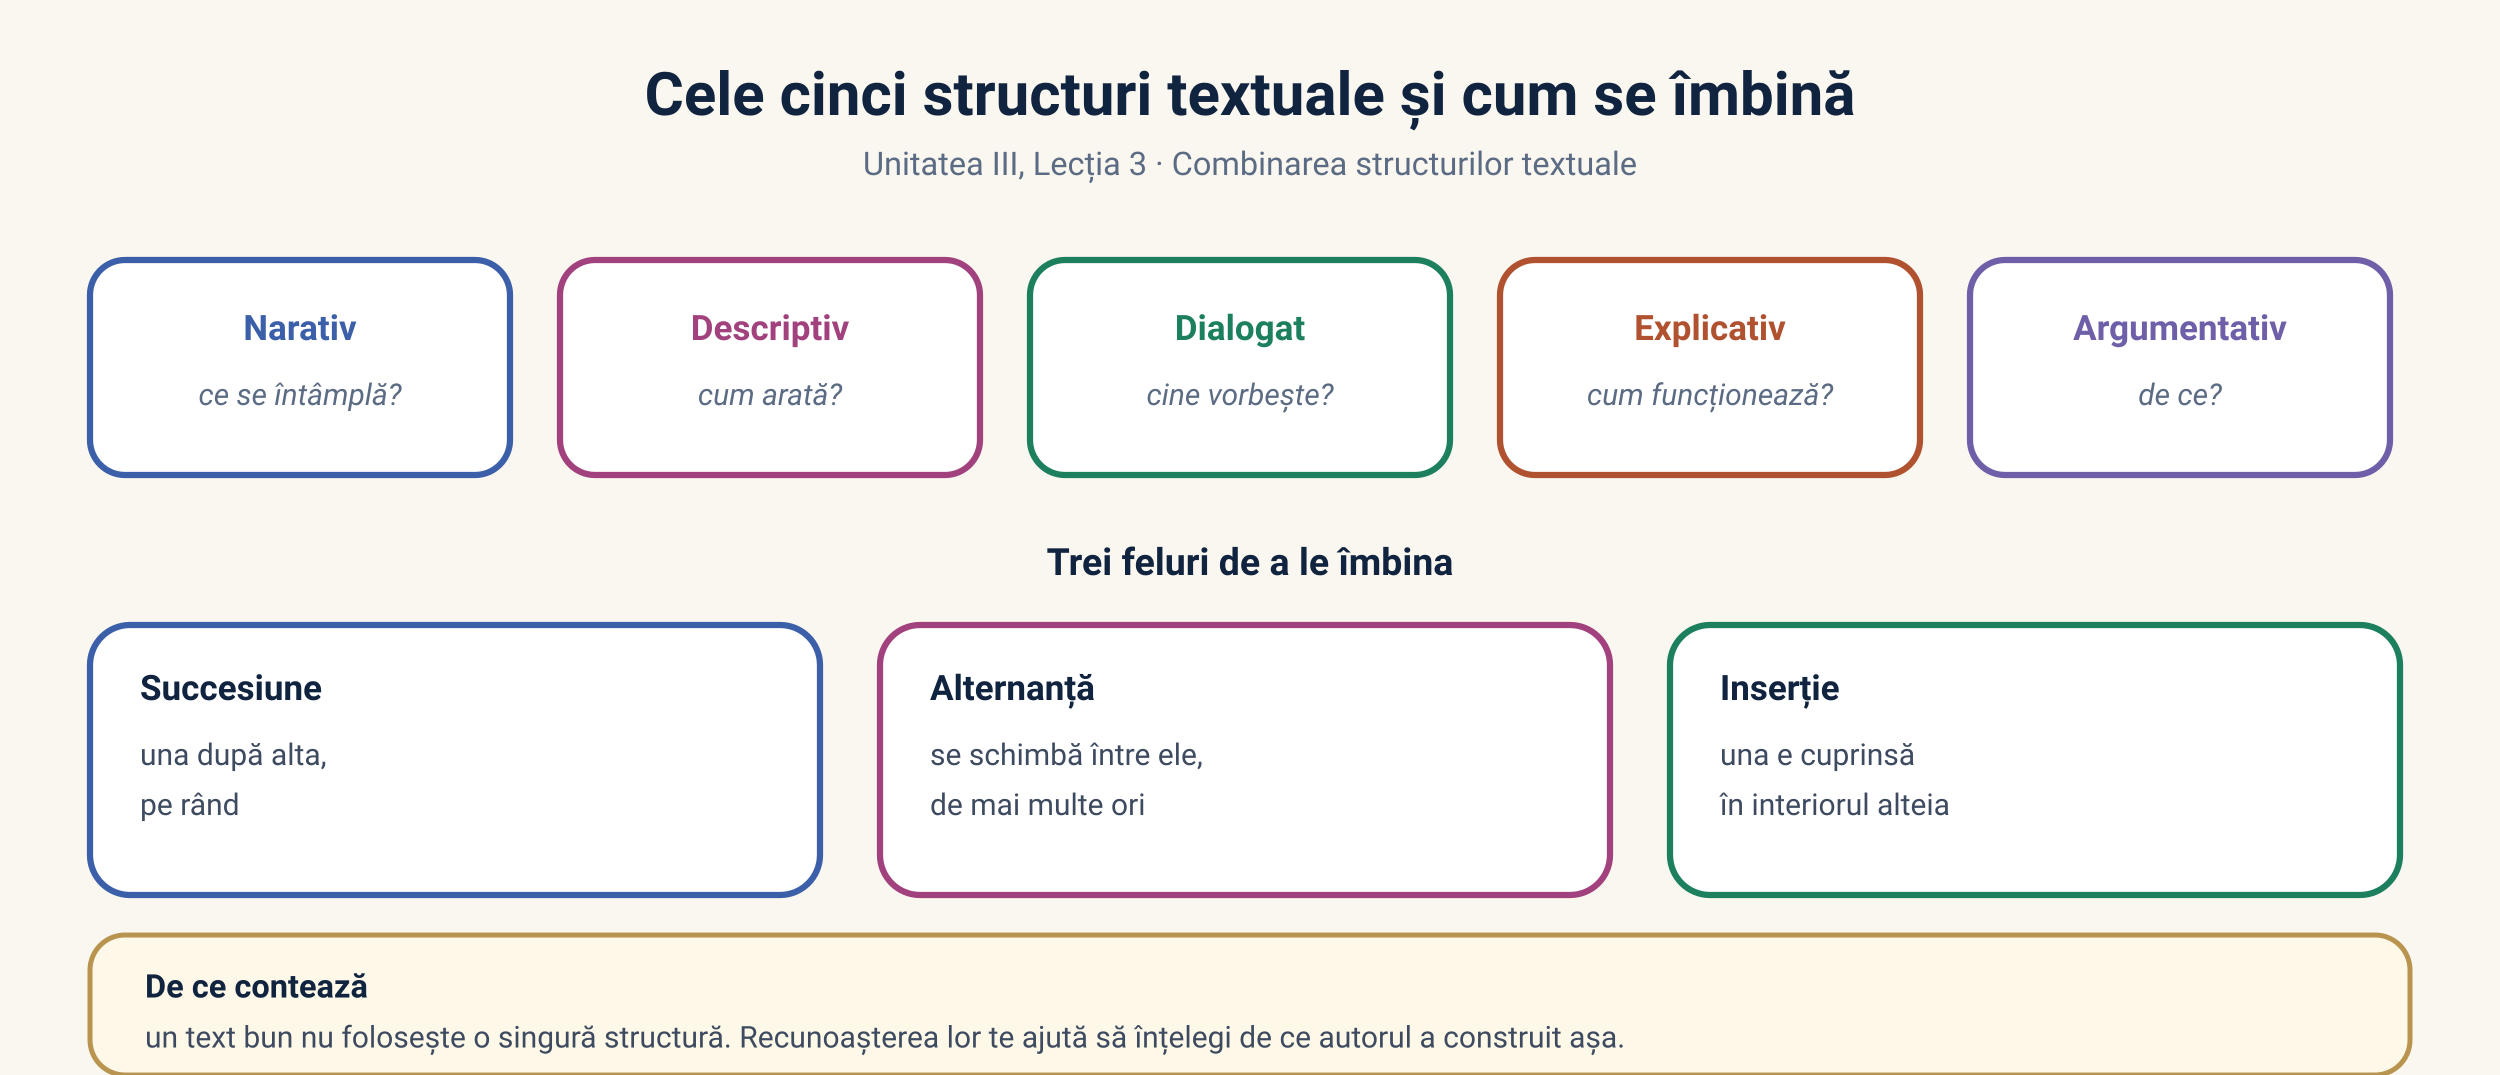
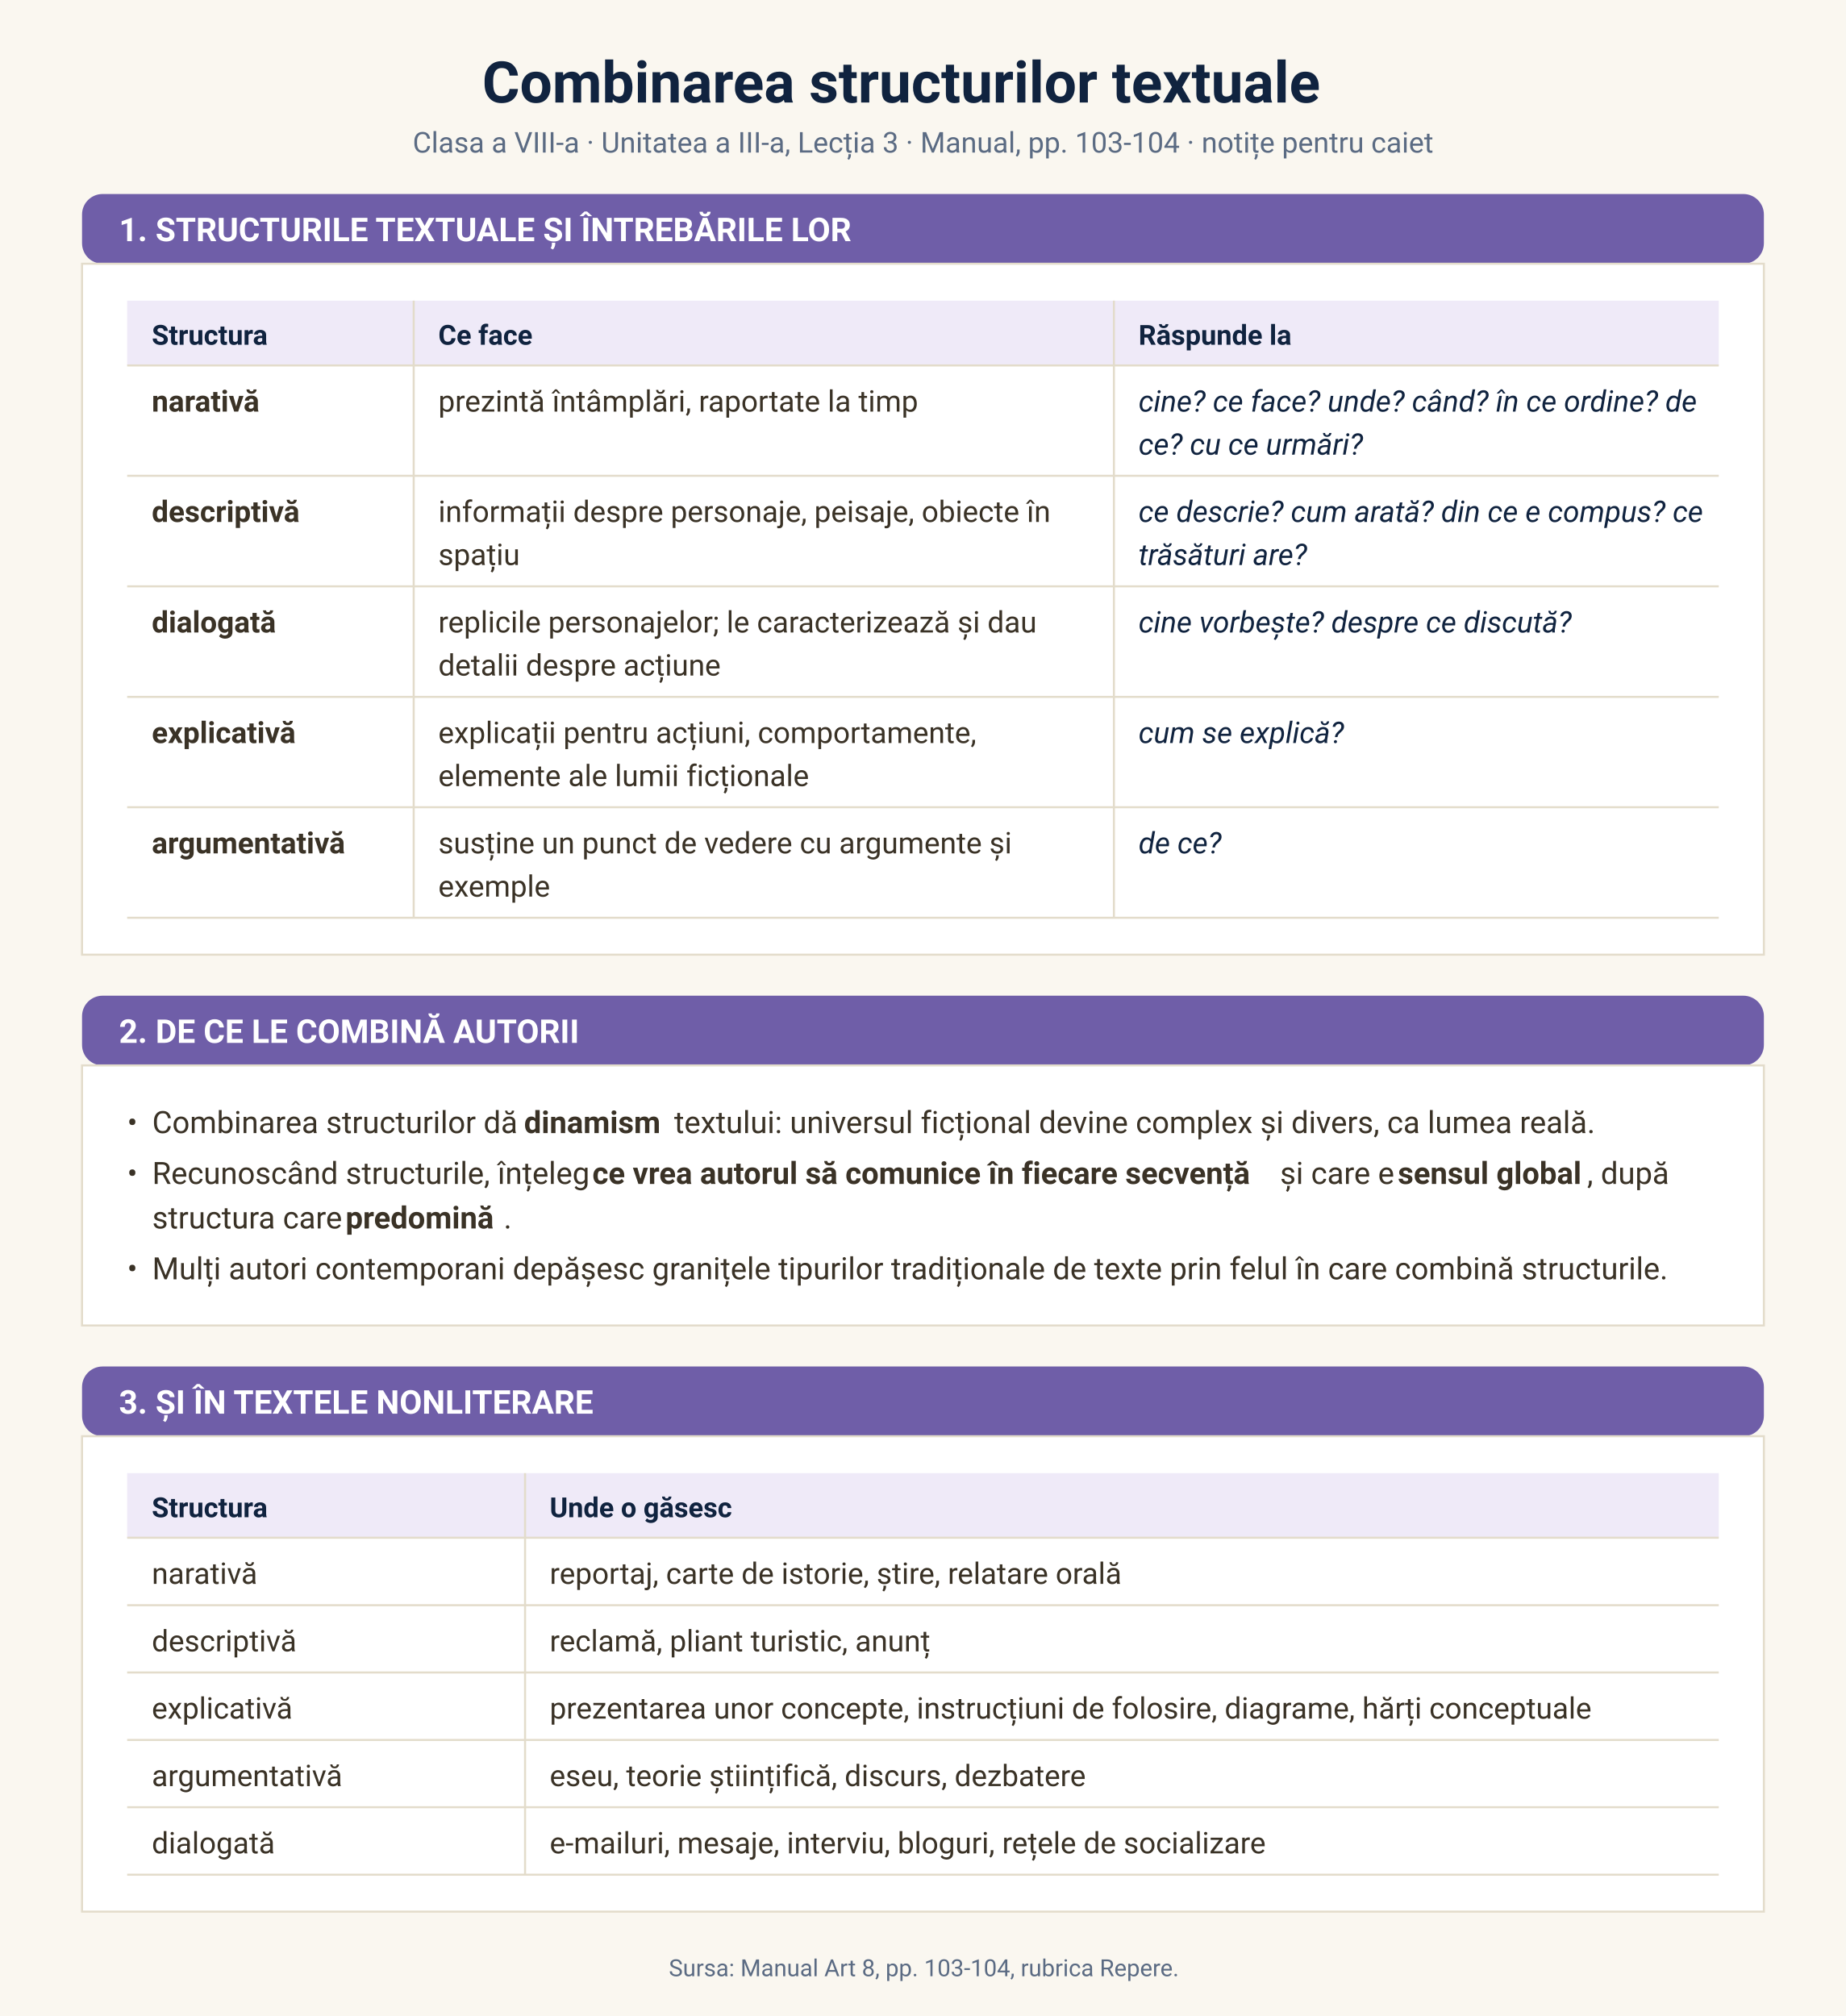
- <svg xmlns="http://www.w3.org/2000/svg" viewBox="0 0 1000 430" font-family="'Segoe UI', 'Plus Jakarta Sans', -apple-system, Roboto, sans-serif">
-   <rect width="1000" height="430" fill="#faf7f0" />
-   <text x="500" y="46" text-anchor="middle" font-size="24" font-weight="700" fill="#10233f">Cele cinci structuri textuale și cum se îmbină</text>
-   <text x="500" y="70" text-anchor="middle" font-size="13" fill="#5b6b83">Unitatea III, Lecția 3 · Combinarea structurilor textuale</text>
-   <rect x="36" y="104" width="168" height="86" rx="14" fill="#ffffff" stroke="#3b5fa8" stroke-width="2.5" />
-   <text x="120" y="136" text-anchor="middle" font-size="14" font-weight="700" fill="#3b5fa8">Narativ</text>
-   <text x="120" y="162" text-anchor="middle" font-size="12" font-style="italic" fill="#5b6b83">ce se întâmplă?</text>
-   <rect x="224" y="104" width="168" height="86" rx="14" fill="#ffffff" stroke="#a1417e" stroke-width="2.5" />
-   <text x="308" y="136" text-anchor="middle" font-size="14" font-weight="700" fill="#a1417e">Descriptiv</text>
-   <text x="308" y="162" text-anchor="middle" font-size="12" font-style="italic" fill="#5b6b83">cum arată?</text>
-   <rect x="412" y="104" width="168" height="86" rx="14" fill="#ffffff" stroke="#1c7f5e" stroke-width="2.5" />
-   <text x="496" y="136" text-anchor="middle" font-size="14" font-weight="700" fill="#1c7f5e">Dialogat</text>
-   <text x="496" y="162" text-anchor="middle" font-size="12" font-style="italic" fill="#5b6b83">cine vorbește?</text>
-   <rect x="600" y="104" width="168" height="86" rx="14" fill="#ffffff" stroke="#b0512f" stroke-width="2.5" />
-   <text x="684" y="136" text-anchor="middle" font-size="14" font-weight="700" fill="#b0512f">Explicativ</text>
-   <text x="684" y="162" text-anchor="middle" font-size="12" font-style="italic" fill="#5b6b83">cum funcționează?</text>
-   <rect x="788" y="104" width="168" height="86" rx="14" fill="#ffffff" stroke="#6f5ea8" stroke-width="2.5" />
-   <text x="872" y="136" text-anchor="middle" font-size="14" font-weight="700" fill="#6f5ea8">Argumentativ</text>
-   <text x="872" y="162" text-anchor="middle" font-size="12" font-style="italic" fill="#5b6b83">de ce?</text>
-   <text x="500" y="230" text-anchor="middle" font-size="15" font-weight="700" fill="#10233f">Trei feluri de a le îmbina</text>
-   <rect x="36" y="250" width="292" height="108" rx="16" fill="#ffffff" stroke="#3b5fa8" stroke-width="2.5" />
-   <text x="56" y="280" font-size="14" font-weight="700" fill="#10233f">Succesiune</text>
-   <text x="56" y="306" font-size="12" fill="#3d4a5f">una după alta,</text>
-   <text x="56" y="326" font-size="12" fill="#3d4a5f">pe rând</text>
-   <rect x="352" y="250" width="292" height="108" rx="16" fill="#ffffff" stroke="#a1417e" stroke-width="2.5" />
-   <text x="372" y="280" font-size="14" font-weight="700" fill="#10233f">Alternanță</text>
-   <text x="372" y="306" font-size="12" fill="#3d4a5f">se schimbă între ele,</text>
-   <text x="372" y="326" font-size="12" fill="#3d4a5f">de mai multe ori</text>
-   <rect x="668" y="250" width="292" height="108" rx="16" fill="#ffffff" stroke="#1c7f5e" stroke-width="2.5" />
-   <text x="688" y="280" font-size="14" font-weight="700" fill="#10233f">Inserție</text>
-   <text x="688" y="306" font-size="12" fill="#3d4a5f">una e cuprinsă</text>
-   <text x="688" y="326" font-size="12" fill="#3d4a5f">în interiorul alteia</text>
-   <rect x="36" y="374" width="928" height="56" rx="14" fill="#fef8e9" stroke="#b8944f" stroke-width="2" />
-   <text x="58" y="399" font-size="13" font-weight="700" fill="#10233f">De ce contează</text>
-   <text x="58" y="419" font-size="12" fill="#3d4a5f">un text bun nu folosește o singură structură. Recunoașterea lor te ajută să înțelegi de ce autorul a construit așa.</text>
+ <svg xmlns="http://www.w3.org/2000/svg" viewBox="0 0 900 983" font-family="'Segoe UI', 'Plus Jakarta Sans', -apple-system, Roboto, sans-serif">
+   <rect width="900" height="983" fill="#faf7f0" />
+   <text x="235.1" y="50.0" font-size="28" fill="#10233f" font-weight="700" textLength="430.4" lengthAdjust="spacing">Combinarea structurilor textuale</text>
+   <text x="201.2" y="74.4" font-size="14" fill="#5b6b83" textLength="497.7" lengthAdjust="spacing">Clasa a VIII-a · Unitatea a III-a, Lecția 3 · Manual, pp. 103-104 · notițe pentru caiet</text>
+   <rect x="40" y="94.6" width="820" height="34" rx="10" fill="#6f5ea8" />
+   <text x="58" y="117.6" font-size="16" font-weight="700" fill="#ffffff">1. STRUCTURILE TEXTUALE ȘI ÎNTREBĂRILE LOR</text>
+   <rect x="40" y="128.6" width="820" height="336.9" fill="#ffffff" stroke="#e3dccb" />
+   <rect x="62.0" y="146.6" width="776.0" height="31.6" fill="#efeaf8" />
+   <text x="74.0" y="168.1" font-size="13.5" fill="#10233f" font-weight="700" textLength="59.1" lengthAdjust="spacing">Structura</text>
+   <text x="213.7" y="168.1" font-size="13.5" fill="#10233f" font-weight="700" textLength="45.6" lengthAdjust="spacing">Ce face</text>
+   <text x="555.1" y="168.1" font-size="13.5" fill="#10233f" font-weight="700" textLength="77.4" lengthAdjust="spacing">Răspunde la</text>
+   <line x1="62.0" y1="178.2" x2="838.0" y2="178.2" stroke="#e3dccb" />
+   <text x="74.0" y="200.7" font-size="14.5" fill="#3a3226" font-weight="700" textLength="55.7" lengthAdjust="spacing">narativă</text>
+   <text x="213.7" y="200.7" font-size="14.5" fill="#3a3226" textLength="234.9" lengthAdjust="spacing">prezintă întâmplări, raportate la timp</text>
+   <text x="555.1" y="200.7" font-size="14.5" fill="#10233f" font-style="italic" textLength="268.5" lengthAdjust="spacing">cine? ce face? unde? când? în ce ordine? de</text>
+   <text x="555.1" y="221.7" font-size="14.5" fill="#10233f" font-style="italic" textLength="108.3" lengthAdjust="spacing">ce? cu ce urmări?</text>
+   <line x1="62.0" y1="232.0" x2="838.0" y2="232.0" stroke="#e3dccb" />
+   <text x="74.0" y="254.5" font-size="14.5" fill="#3a3226" font-weight="700" textLength="74.4" lengthAdjust="spacing">descriptivă</text>
+   <text x="213.7" y="254.5" font-size="14.5" fill="#3a3226" textLength="296.5" lengthAdjust="spacing">informații despre personaje, peisaje, obiecte în</text>
+   <text x="213.7" y="275.5" font-size="14.5" fill="#3a3226" textLength="38.7" lengthAdjust="spacing">spațiu</text>
+   <text x="555.1" y="254.5" font-size="14.5" fill="#10233f" font-style="italic" textLength="269.2" lengthAdjust="spacing">ce descrie? cum arată? din ce e compus? ce</text>
+   <text x="555.1" y="275.5" font-size="14.5" fill="#10233f" font-style="italic" textLength="83.4" lengthAdjust="spacing">trăsături are?</text>
+   <line x1="62.0" y1="285.9" x2="838.0" y2="285.9" stroke="#e3dccb" />
+   <text x="74.0" y="308.4" font-size="14.5" fill="#3a3226" font-weight="700" textLength="64.1" lengthAdjust="spacing">dialogată</text>
+   <text x="213.7" y="308.4" font-size="14.5" fill="#3a3226" textLength="286.1" lengthAdjust="spacing">replicile personajelor; le caracterizează și dau</text>
+   <text x="213.7" y="329.4" font-size="14.5" fill="#3a3226" textLength="136.6" lengthAdjust="spacing">detalii despre acțiune</text>
+   <text x="555.1" y="308.4" font-size="14.5" fill="#10233f" font-style="italic" textLength="204.6" lengthAdjust="spacing">cine vorbește? despre ce discută?</text>
+   <line x1="62.0" y1="339.8" x2="838.0" y2="339.8" stroke="#e3dccb" />
+   <text x="74.0" y="362.3" font-size="14.5" fill="#3a3226" font-weight="700" textLength="73.1" lengthAdjust="spacing">explicativă</text>
+   <text x="213.7" y="362.3" font-size="14.5" fill="#3a3226" textLength="261.9" lengthAdjust="spacing">explicații pentru acțiuni, comportamente,</text>
+   <text x="213.7" y="383.3" font-size="14.5" fill="#3a3226" textLength="178.9" lengthAdjust="spacing">elemente ale lumii ficționale</text>
+   <text x="555.1" y="362.3" font-size="14.5" fill="#10233f" font-style="italic" textLength="97.3" lengthAdjust="spacing">cum se explică?</text>
+   <line x1="62.0" y1="393.6" x2="838.0" y2="393.6" stroke="#e3dccb" />
+   <text x="74.0" y="416.1" font-size="14.5" fill="#3a3226" font-weight="700" textLength="100.3" lengthAdjust="spacing">argumentativă</text>
+   <text x="213.7" y="416.1" font-size="14.5" fill="#3a3226" textLength="279.1" lengthAdjust="spacing">susține un punct de vedere cu argumente și</text>
+   <text x="213.7" y="437.2" font-size="14.5" fill="#3a3226" textLength="53.8" lengthAdjust="spacing">exemple</text>
+   <text x="555.1" y="416.1" font-size="14.5" fill="#10233f" font-style="italic" textLength="38.6" lengthAdjust="spacing">de ce?</text>
+   <line x1="62.0" y1="447.5" x2="838.0" y2="447.5" stroke="#e3dccb" />
+   <line x1="201.7" y1="146.6" x2="201.7" y2="447.5" stroke="#e3dccb" />
+   <line x1="543.1" y1="146.6" x2="543.1" y2="447.5" stroke="#e3dccb" />
+   <rect x="40" y="485.5" width="820" height="34" rx="10" fill="#6f5ea8" />
+   <text x="58" y="508.5" font-size="16" font-weight="700" fill="#ffffff">2. DE CE LE COMBINĂ AUTORII</text>
+   <rect x="40" y="519.5" width="820" height="126.8" fill="#ffffff" stroke="#e3dccb" />
+   <text x="62.0" y="552.5" font-size="15" fill="#3a3226">•</text>
+   <text x="74.2" y="552.5" font-size="15" fill="#3a3226" textLength="177.3" lengthAdjust="spacing">Combinarea structurilor dă</text>
+   <text x="255.5" y="552.5" font-size="15" fill="#3a3226" font-weight="700" textLength="69.2" lengthAdjust="spacing">dinamism</text>
+   <text x="328.7" y="552.5" font-size="15" fill="#3a3226" textLength="442.9" lengthAdjust="spacing">textului: universul ficțional devine complex și divers, ca lumea reală.</text>
+   <text x="62.0" y="577.3" font-size="15" fill="#3a3226">•</text>
+   <text x="74.2" y="577.3" font-size="15" fill="#3a3226" textLength="210.6" lengthAdjust="spacing">Recunoscând structurile, înțeleg</text>
+   <text x="288.8" y="577.3" font-size="15" fill="#3a3226" font-weight="700" textLength="331.2" lengthAdjust="spacing">ce vrea autorul să comunice în fiecare secvență</text>
+   <text x="624.1" y="577.3" font-size="15" fill="#3a3226" textLength="53.4" lengthAdjust="spacing">și care e</text>
+   <text x="681.5" y="577.3" font-size="15" fill="#3a3226" font-weight="700" textLength="92.2" lengthAdjust="spacing">sensul global</text>
+   <text x="773.8" y="577.3" font-size="15" fill="#3a3226" textLength="41.2" lengthAdjust="spacing">, după</text>
+   <text x="74.2" y="599.0" font-size="15" fill="#3a3226" textLength="90.3" lengthAdjust="spacing">structura care</text>
+   <text x="168.5" y="599.0" font-size="15" fill="#3a3226" font-weight="700" textLength="77.1" lengthAdjust="spacing">predomină</text>
+   <text x="245.6" y="599.0" font-size="15" fill="#3a3226" textLength="3.3" lengthAdjust="spacing">.</text>
+   <text x="62.0" y="623.8" font-size="15" fill="#3a3226">•</text>
+   <text x="74.2" y="623.8" font-size="15" fill="#3a3226" textLength="739.9" lengthAdjust="spacing">Mulți autori contemporani depășesc granițele tipurilor tradiționale de texte prin felul în care combină structurile.</text>
+   <rect x="40" y="666.3" width="820" height="34" rx="10" fill="#6f5ea8" />
+   <text x="58" y="689.3" font-size="16" font-weight="700" fill="#ffffff">3. ȘI ÎN TEXTELE NONLITERARE</text>
+   <rect x="40" y="700.3" width="820" height="231.8" fill="#ffffff" stroke="#e3dccb" />
+   <rect x="62.0" y="718.3" width="776.0" height="31.6" fill="#efeaf8" />
+   <text x="74.0" y="739.8" font-size="13.5" fill="#10233f" font-weight="700" textLength="59.1" lengthAdjust="spacing">Structura</text>
+   <text x="268.0" y="739.8" font-size="13.5" fill="#10233f" font-weight="700" textLength="90.7" lengthAdjust="spacing">Unde o găsesc</text>
+   <line x1="62.0" y1="749.8" x2="838.0" y2="749.8" stroke="#e3dccb" />
+   <text x="74.0" y="772.3" font-size="14.5" fill="#3a3226" textLength="50.9" lengthAdjust="spacing">narativă</text>
+   <text x="268.0" y="772.3" font-size="14.5" fill="#3a3226" textLength="278.0" lengthAdjust="spacing">reportaj, carte de istorie, știre, relatare orală</text>
+   <line x1="62.0" y1="782.7" x2="838.0" y2="782.7" stroke="#e3dccb" />
+   <text x="74.0" y="805.2" font-size="14.5" fill="#3a3226" textLength="68.7" lengthAdjust="spacing">descriptivă</text>
+   <text x="268.0" y="805.2" font-size="14.5" fill="#3a3226" textLength="184.3" lengthAdjust="spacing">reclamă, pliant turistic, anunț</text>
+   <line x1="62.0" y1="815.5" x2="838.0" y2="815.5" stroke="#e3dccb" />
+   <text x="74.0" y="838.0" font-size="14.5" fill="#3a3226" textLength="66.6" lengthAdjust="spacing">explicativă</text>
+   <text x="268.0" y="838.0" font-size="14.5" fill="#3a3226" textLength="507.6" lengthAdjust="spacing">prezentarea unor concepte, instrucțiuni de folosire, diagrame, hărți conceptuale</text>
+   <line x1="62.0" y1="848.4" x2="838.0" y2="848.4" stroke="#e3dccb" />
+   <text x="74.0" y="870.9" font-size="14.5" fill="#3a3226" textLength="92.6" lengthAdjust="spacing">argumentativă</text>
+   <text x="268.0" y="870.9" font-size="14.5" fill="#3a3226" textLength="256.4" lengthAdjust="spacing">eseu, teorie științifică, discurs, dezbatere</text>
+   <line x1="62.0" y1="881.2" x2="838.0" y2="881.2" stroke="#e3dccb" />
+   <text x="74.0" y="903.7" font-size="14.5" fill="#3a3226" textLength="59.7" lengthAdjust="spacing">dialogată</text>
+   <text x="268.0" y="903.7" font-size="14.5" fill="#3a3226" textLength="349.6" lengthAdjust="spacing">e-mailuri, mesaje, interviu, bloguri, rețele de socializare</text>
+   <line x1="62.0" y1="914.1" x2="838.0" y2="914.1" stroke="#e3dccb" />
+   <line x1="256.0" y1="718.3" x2="256.0" y2="914.1" stroke="#e3dccb" />
+   <text x="326.1" y="963.6" font-size="11.5" fill="#5b6b83" textLength="247.7" lengthAdjust="spacing">Sursa: Manual Art 8, pp. 103-104, rubrica Repere.</text>
</svg>
